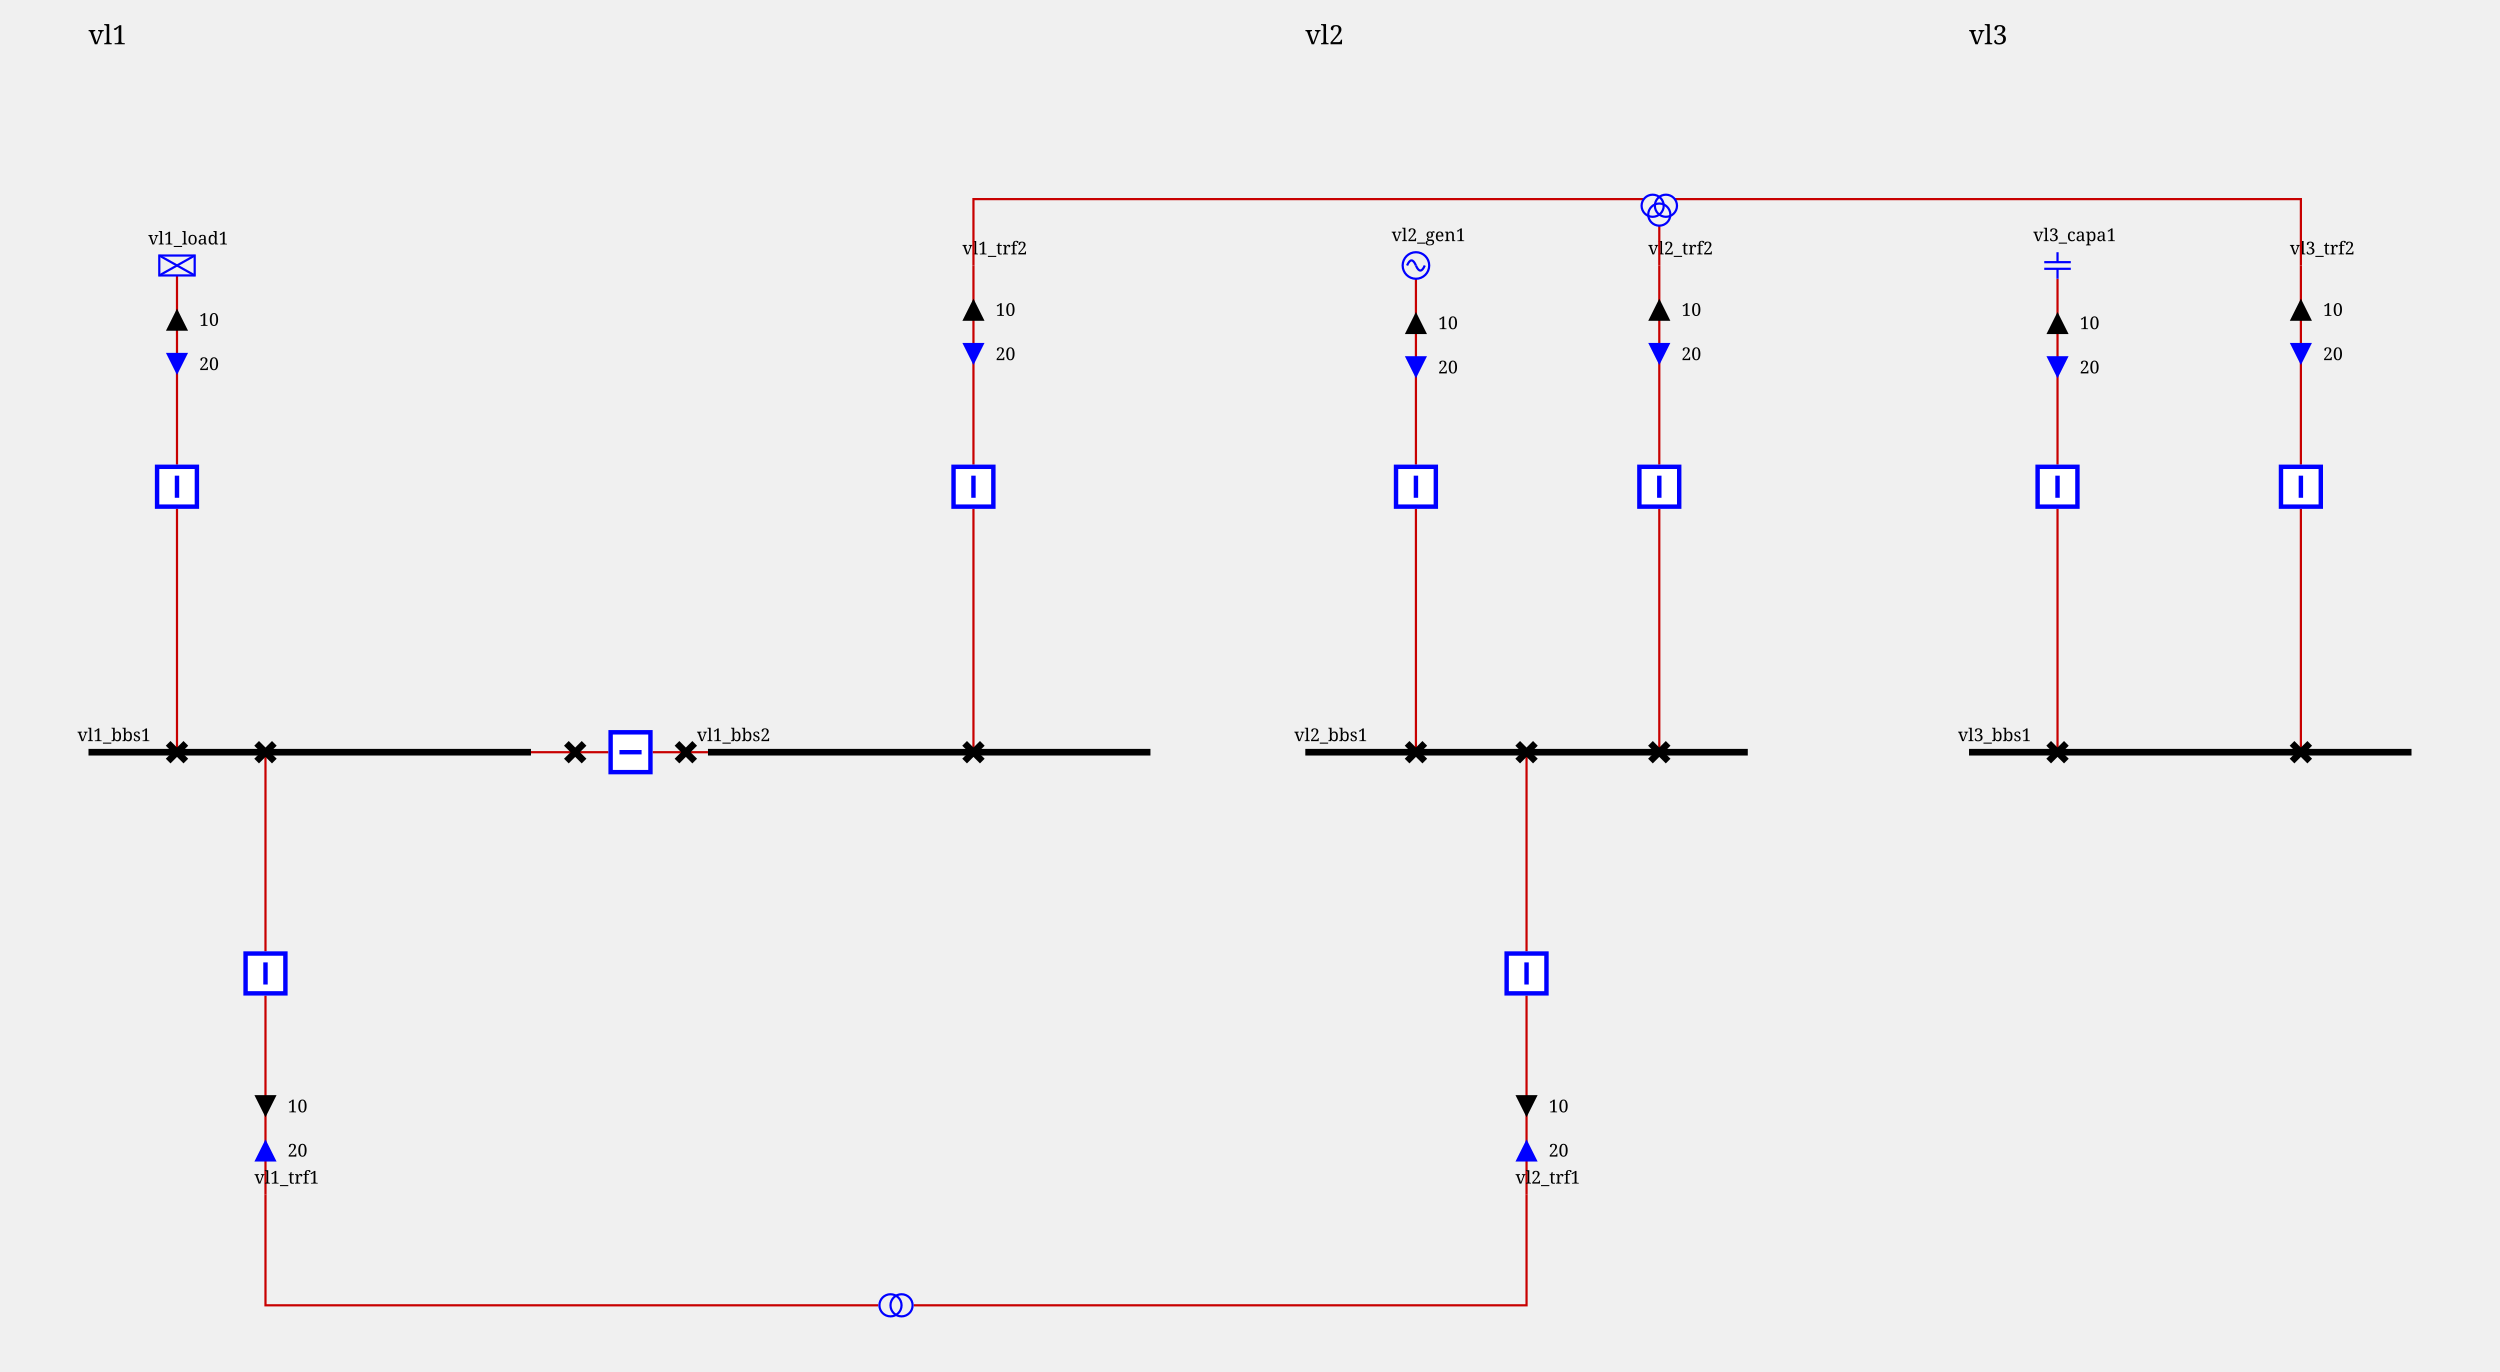
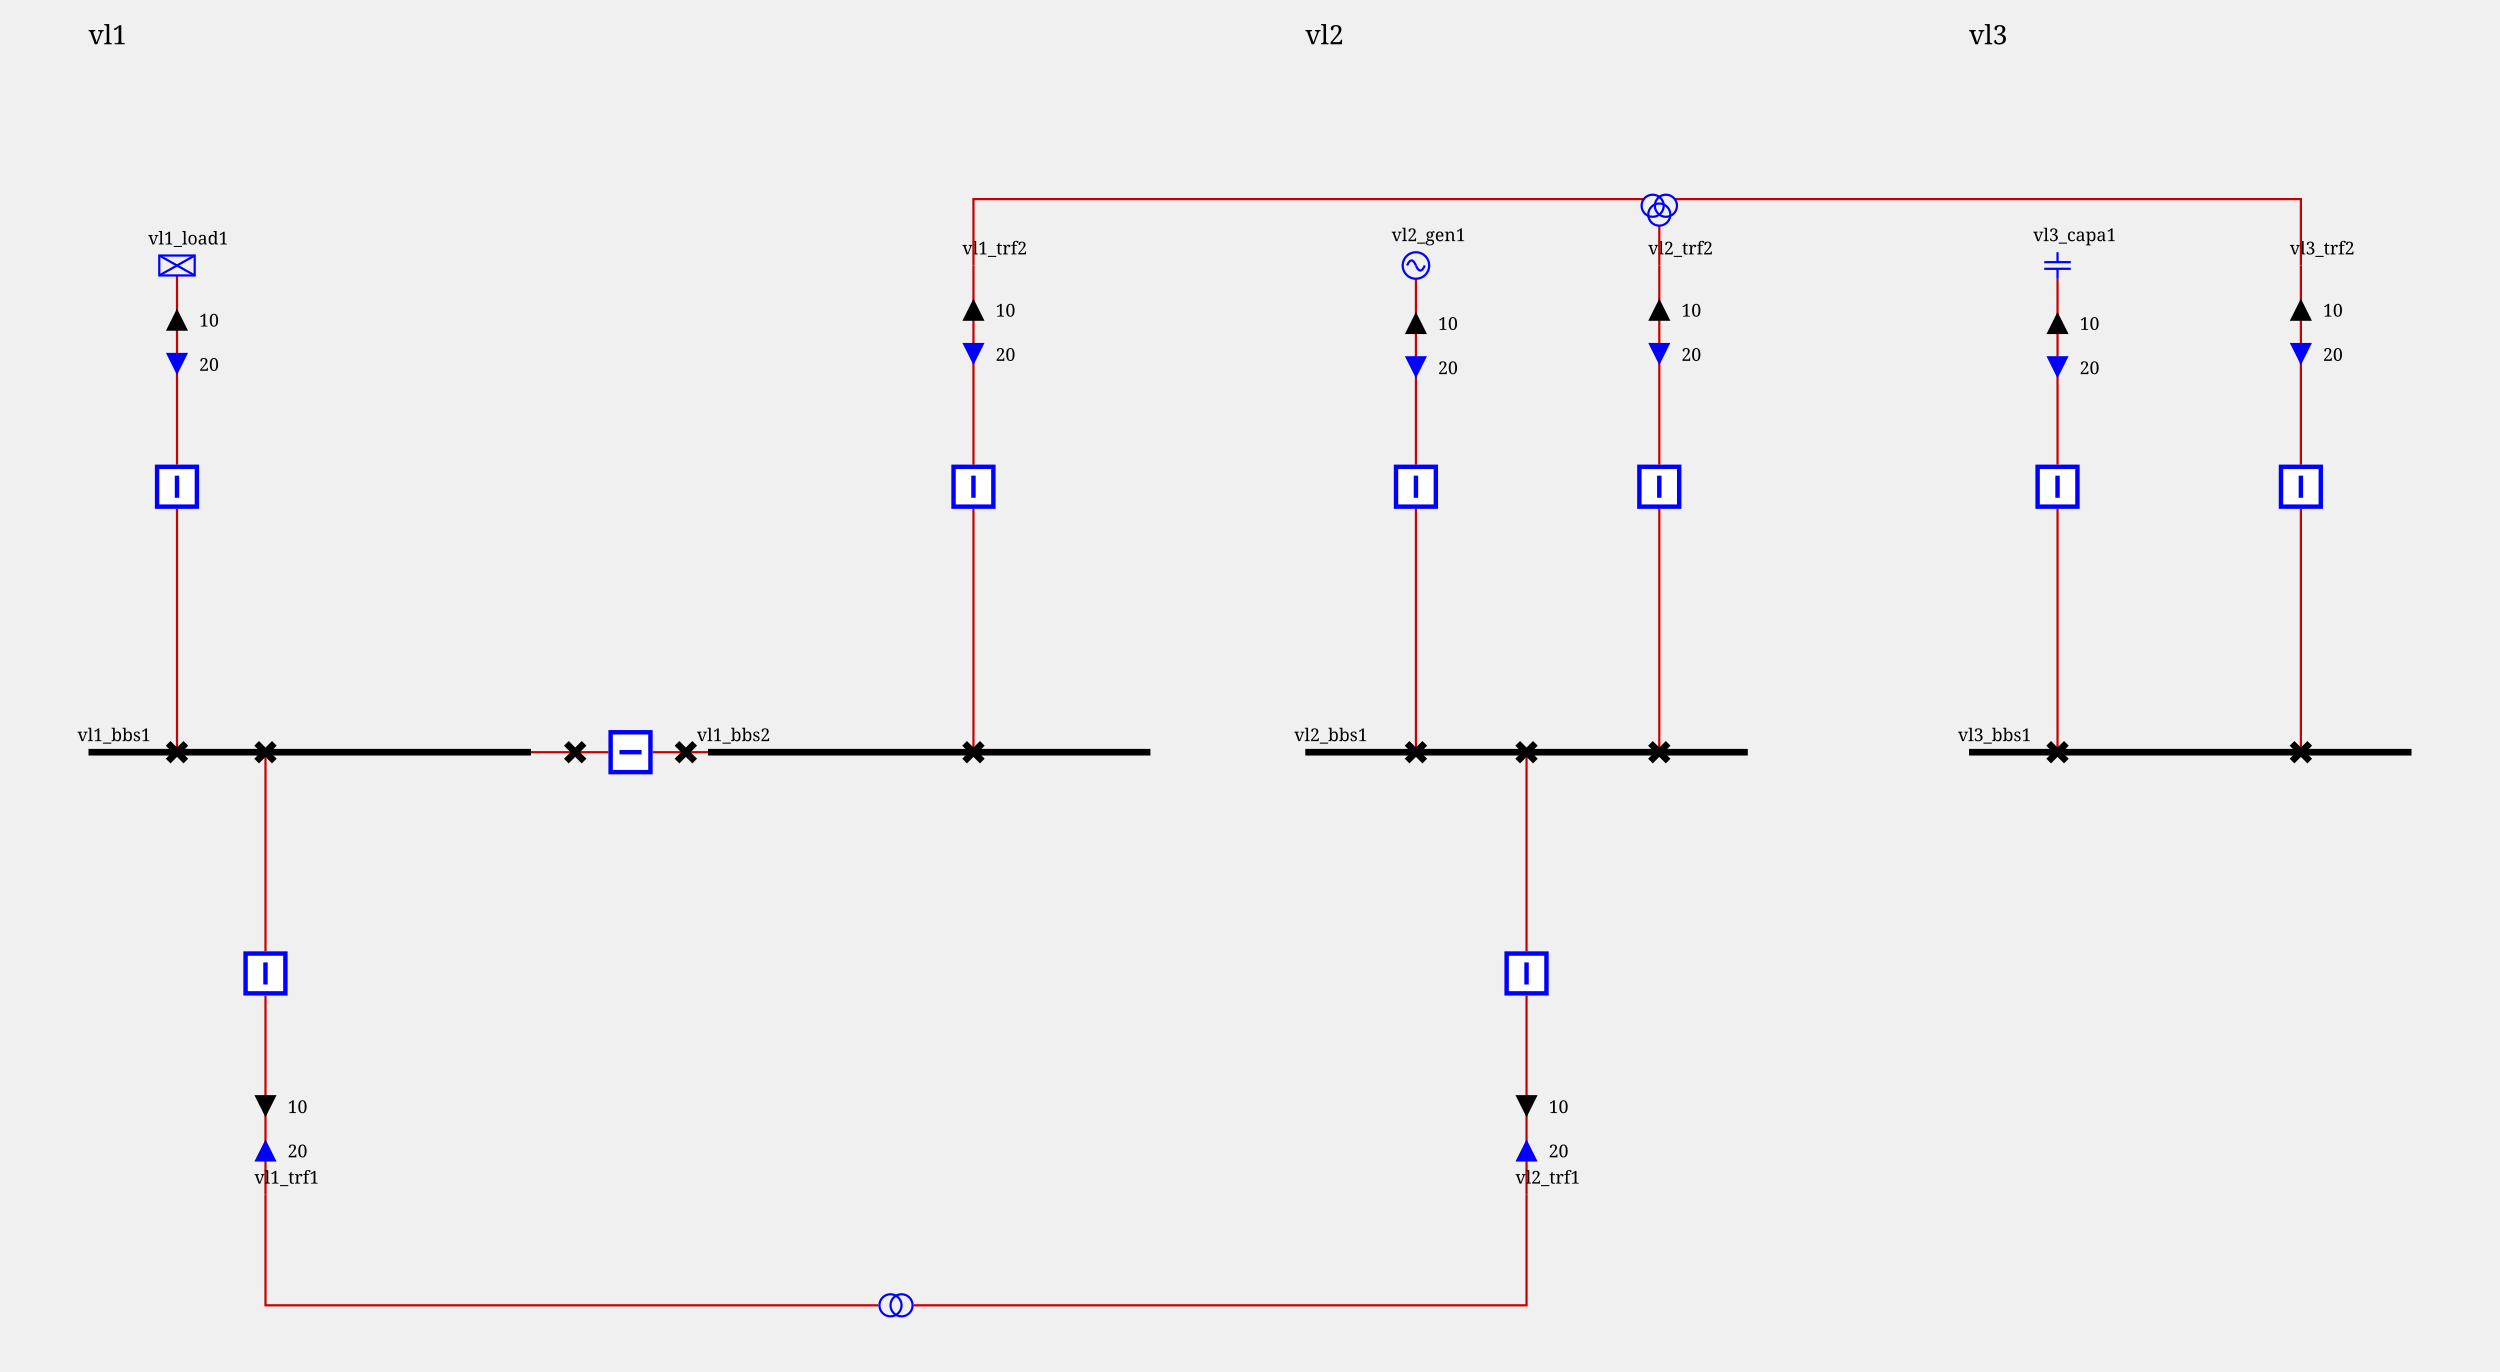
<svg xmlns="http://www.w3.org/2000/svg" height="620.0" viewBox="0 0 1130.0 620.0" width="1130.0">
  <style>
/* ----------------------------------------------------------------------- */
/* File: tautologies.css ------------------------------------------------- */
.sld-out .sld-arrow-in {visibility: hidden}
.sld-in .sld-arrow-out {visibility: hidden}
.sld-closed .sld-sw-open {visibility: hidden}
.sld-open .sld-sw-closed {visibility: hidden}
.sld-hidden-node {visibility: hidden}
.sld-top-feeder .sld-label {dominant-baseline: auto}
.sld-bottom-feeder .sld-label {dominant-baseline: hanging}
- .sld-active-power .sld-label {dominant-baseline: middle}
- .sld-reactive-power .sld-label {dominant-baseline: middle}
+ .sld-active-power .sld-label {dominant-baseline: mathematical}
+ .sld-reactive-power .sld-label {dominant-baseline: mathematical}
+ .sld-current .sld-label {dominant-baseline: mathematical}
/* ----------------------------------------------------------------------- */
/* File : components.css ------------------------------------------------- */
/* Stroke black */
.sld-disconnector {stroke-width: 3; stroke: black; fill: none}
/* Stroke blue */
.sld-breaker {stroke-width: 2; stroke: blue; fill:white}
.sld-load-break-switch {stroke: blue; fill: white}
/* Stroke --sld-vl-color with fallback black */
.sld-bus-connection {fill: var(--sld-vl-color, black)}
.sld-cell-shape-flat .sld-bus-connection {visibility: hidden}
.sld-busbar-section {stroke: var(--sld-vl-color, black); stroke-width: 3; fill: none}
/* Stroke --sld-vl-color with fallback red */
.sld-wire {stroke: var(--sld-vl-color, #c80000); fill: none}
/* Stroke --sld-vl-color with fallback blue */
.sld-load {stroke: var(--sld-vl-color, blue); fill: none}
.sld-battery {stroke: var(--sld-vl-color, blue); fill: none}
.sld-generator {stroke: var(--sld-vl-color, blue); fill: none}
.sld-two-wt {stroke: var(--sld-vl-color, blue); fill: none}
.sld-three-wt {stroke: var(--sld-vl-color, blue); fill: none}
.sld-winding {stroke: var(--sld-vl-color, blue); fill: none}
.sld-capacitor {stroke: var(--sld-vl-color, blue); fill: none}
.sld-inductor {stroke: var(--sld-vl-color, blue); fill: none}
.sld-pst {stroke: var(--sld-vl-color, blue); fill: none}
.sld-pst-arrow {stroke: black; fill: none}
.sld-svc {stroke: var(--sld-vl-color, blue); fill: none}
.sld-vsc {stroke: var(--sld-vl-color, blue); font-size: 7.43px; fill: none}
/* Stroke none &amp; fill: --sld-vl-color */
.sld-node-infos {stroke: none; fill: var(--sld-vl-color, black)}
/* Stroke none &amp; fill: black */
.sld-node {stroke: none; fill: black}
.sld-flash {stroke: none; fill: black}
.sld-lock {stroke: none; fill: black}
.sld-unknown {stroke: none; fill: black}
/* Fonts */
.sld-label {stroke: none; fill: black; font: 8px serif}
.sld-angle, .sld-voltage {font: 10px serif}
.sld-graph-label {font: 12px serif}
/* Specific */
.sld-grid {stroke: #003700; stroke-dasharray: 1,10}
.sld-feeder-info.sld-active-power {fill:black}
.sld-feeder-info.sld-reactive-power {fill:blue}
+ .sld-feeder-info.sld-current {fill:purple}
.sld-frame {fill: var(--sld-background-color, transparent)}
/* Stroke maroon for fictitious switch */
.sld-breaker.sld-fictitious {stroke: maroon}
.sld-disconnector.sld-fictitious {stroke: maroon}
.sld-load-break-switch.sld-fictitious {stroke: maroon}
.sld-busbar-section.sld-fictitious {stroke: var(--sld-vl-color, #c80000); stroke-width: 1}

</style>
  <defs>
    <g id="GENERATOR">
      <circle cx="6" cy="6" r="6" />
      <path d="M6,6 A 6 40 0 0 0 2,6" />
      <path d="M6,6 A 6 40 0 0 0 10,6" />
    </g>
    <g id="ARROW_REACTIVE">
      <g id="ARROW_REACTIVE-DOWN">
        <polygon points="0,0 10,0 5,10" />
      </g>
      <g id="ARROW_REACTIVE-UP">
        <polygon points="5,0 10,10 0,10" />
      </g>
    </g>
    <g id="LOAD">
      <rect height="9" width="16" />
      <line x1="0" x2="16" y1="0" y2="9" />
      <line x1="16" x2="0" y1="0" y2="9" />
    </g>
    <g id="ARROW_ACTIVE">
      <g id="ARROW_ACTIVE-DOWN">
        <polygon points="0,0 10,0 5,10" />
      </g>
      <g id="ARROW_ACTIVE-UP">
        <polygon points="5,0 10,10 0,10" />
      </g>
    </g>
    <g id="DISCONNECTOR">
      <g id="DISCONNECTOR-CLOSED">
        <path d="M0,0 8,8 M8,0 0,8" />
      </g>
      <g id="DISCONNECTOR-OPEN">
        <path d="M8,0 0,8" />
      </g>
    </g>
    <g id="CAPACITOR">
      <line x1="6" x2="6" y1="0" y2="4.5" />
      <line x1="0" x2="12" y1="4.5" y2="4.5" />
      <line x1="0" x2="12" y1="7.5" y2="7.5" />
      <line x1="6" x2="6" y1="7.5" y2="12" />
    </g>
    <g id="TWO_WINDINGS_TRANSFORMER">
      <g id="TWO_WINDINGS_TRANSFORMER-WINDING1">
        <circle cx="5" cy="10" r="5" />
      </g>
      <g id="TWO_WINDINGS_TRANSFORMER-WINDING2">
        <circle cx="5" cy="5" r="5" />
      </g>
    </g>
    <g id="THREE_WINDINGS_TRANSFORMER">
      <g id="THREE_WINDINGS_TRANSFORMER-WINDING1">
        <circle cx="5" cy="15" r="5" />
      </g>
      <g id="THREE_WINDINGS_TRANSFORMER-WINDING2">
        <circle cx="11" cy="15" r="5" />
      </g>
      <g id="THREE_WINDINGS_TRANSFORMER-WINDING3">
        <circle cx="8" cy="19" r="5" />
      </g>
    </g>
    <g id="BREAKER">
      <g id="BREAKER-CLOSED">
        <path d="M1,1 V19 H19 V1z M10,5 V15" />
      </g>
      <g id="BREAKER-OPEN">
        <path d="M1,1 V19 H19 V1z M5,10 H15" />
      </g>
    </g>
  </defs>
  <rect class="sld-frame" height="100%" width="100%" />
  <g>
    <g id="LABEL_VL_vl1">
      <text class="sld-graph-label" x="40.0" y="20.0">vl1</text>
    </g>
    <g class="sld-busbar-section" id="idvl1_95_bbs1" transform="translate(40.0,340.0)">
      <line x1="0" x2="200.0" y1="0" y2="0" />
      <text class="sld-label" id="vl1_bbs1_NW_LABEL" x="-5.0" y="-5.0">vl1_bbs1</text>
    </g>
    <g class="sld-busbar-section" id="idvl1_95_bbs2" transform="translate(320.0,340.0)">
      <line x1="0" x2="200.0" y1="0" y2="0" />
      <text class="sld-label" id="vl1_bbs2_NW_LABEL" x="-5.0" y="-5.0">vl1_bbs2</text>
    </g>
    <g class="sld-wire" id="_95_vl1_95_vl1_95_bbs1_95_vl1_95_d1">
      <polyline points="240.0,340.0,260.0,340.0" />
    </g>
    <g class="sld-wire" id="_95_vl1_95_vl1_95_d1_95_vl1_95_b1">
      <polyline points="260.0,340.0,275.0,340.0" />
    </g>
    <g class="sld-wire" id="_95_vl1_95_vl1_95_b1_95_vl1_95_d2">
      <polyline points="295.0,340.0,310.0,340.0" />
    </g>
    <g class="sld-wire" id="_95_vl1_95_vl1_95_d2_95_vl1_95_bbs2">
      <polyline points="310.0,340.0,320.0,340.0" />
    </g>
    <g class="sld-wire" id="_95_vl1_95_vl1_95_load1_95_vl1_95_bload1">
      <polyline points="80.0,124.5,80.0,210.0" />
    </g>
    <g class="sld-active-power sld-feeder-info sld-out" id="idvl1_95_load1_ARROW_ACTIVE" transform="translate(75.0,139.5)">
      <use class="sld-arrow-in" href="#ARROW_ACTIVE-DOWN" />
      <use class="sld-arrow-out" href="#ARROW_ACTIVE-UP" />
      <text class="sld-label" x="15.0" y="5.0">10</text>
    </g>
    <g class="sld-reactive-power sld-feeder-info sld-in" id="idvl1_95_load1_ARROW_REACTIVE" transform="translate(75.0,159.5)">
      <use class="sld-arrow-in" href="#ARROW_REACTIVE-DOWN" />
      <use class="sld-arrow-out" href="#ARROW_REACTIVE-UP" />
      <text class="sld-label" x="15.0" y="5.0">20</text>
    </g>
    <g class="sld-wire" id="_95_vl1_95_vl1_95_bload1_95_vl1_95_dload1">
      <polyline points="80.0,230.0,80.0,340.0" />
    </g>
    <g class="sld-wire" id="_95_vl1_95_vl1_95_trf1_95_vl1_95_btrf1">
      <polyline points="120.0,540.0,120.0,450.0" />
    </g>
    <g class="sld-reactive-power sld-feeder-info sld-in" id="idvl1_95_trf1_ARROW_REACTIVE" transform="translate(115.0,515.0)">
      <use class="sld-arrow-in" href="#ARROW_REACTIVE-DOWN" transform="rotate(180.0,5.0,5.0)" />
      <use class="sld-arrow-out" href="#ARROW_REACTIVE-UP" transform="rotate(180.0,5.0,5.0)" />
      <text class="sld-label" x="15.0" y="5.0">20</text>
    </g>
    <g class="sld-active-power sld-feeder-info sld-out" id="idvl1_95_trf1_ARROW_ACTIVE" transform="translate(115.0,495.0)">
      <use class="sld-arrow-in" href="#ARROW_ACTIVE-DOWN" transform="rotate(180.0,5.0,5.0)" />
      <use class="sld-arrow-out" href="#ARROW_ACTIVE-UP" transform="rotate(180.0,5.0,5.0)" />
      <text class="sld-label" x="15.0" y="5.0">10</text>
    </g>
    <g class="sld-wire" id="_95_vl1_95_vl1_95_btrf1_95_vl1_95_dtrf1">
      <polyline points="120.0,430.0,120.0,340.0" />
    </g>
    <g class="sld-wire" id="_95_vl1_95_vl1_95_trf2_95_one_95_vl1_95_btrf2">
      <polyline points="440.0,120.0,440.0,210.0" />
    </g>
    <g class="sld-active-power sld-feeder-info sld-out" id="idvl1_95_trf2_95_one_ARROW_ACTIVE" transform="translate(435.0,135.0)">
      <use class="sld-arrow-in" href="#ARROW_ACTIVE-DOWN" />
      <use class="sld-arrow-out" href="#ARROW_ACTIVE-UP" />
      <text class="sld-label" x="15.0" y="5.0">10</text>
    </g>
    <g class="sld-reactive-power sld-feeder-info sld-in" id="idvl1_95_trf2_95_one_ARROW_REACTIVE" transform="translate(435.0,155.0)">
      <use class="sld-arrow-in" href="#ARROW_REACTIVE-DOWN" />
      <use class="sld-arrow-out" href="#ARROW_REACTIVE-UP" />
      <text class="sld-label" x="15.0" y="5.0">20</text>
    </g>
    <g class="sld-wire" id="_95_vl1_95_vl1_95_btrf2_95_vl1_95_dtrf2">
      <polyline points="440.0,230.0,440.0,340.0" />
    </g>
    <g class="sld-disconnector sld-closed" id="idvl1_95_d1" transform="translate(256.0,336.0)">
      <use class="sld-sw-closed" href="#DISCONNECTOR-CLOSED" />
      <use class="sld-sw-open" href="#DISCONNECTOR-OPEN" />
    </g>
    <g class="sld-breaker sld-closed" id="idvl1_95_b1" transform="translate(275.0,330.0)">
      <use class="sld-sw-closed" href="#BREAKER-CLOSED" transform="rotate(270.0,10.0,10.0)" />
      <use class="sld-sw-open" href="#BREAKER-OPEN" transform="rotate(270.0,10.0,10.0)" />
    </g>
    <g class="sld-disconnector sld-closed" id="idvl1_95_d2" transform="translate(306.0,336.0)">
      <use class="sld-sw-closed" href="#DISCONNECTOR-CLOSED" />
      <use class="sld-sw-open" href="#DISCONNECTOR-OPEN" />
    </g>
    <g class="sld-load" id="idvl1_95_load1" transform="translate(72.0,115.5)">
      <use href="#LOAD" />
      <text class="sld-label" id="vl1_load1__LABEL" x="-5.0" y="-5.0">vl1_load1</text>
    </g>
    <g class="sld-breaker sld-closed" id="idvl1_95_bload1" transform="translate(70.0,210.0)">
      <use class="sld-sw-closed" href="#BREAKER-CLOSED" />
      <use class="sld-sw-open" href="#BREAKER-OPEN" />
    </g>
    <g class="sld-disconnector sld-closed" id="idvl1_95_dload1" transform="translate(76.0,336.0)">
      <use class="sld-sw-closed" href="#DISCONNECTOR-CLOSED" />
      <use class="sld-sw-open" href="#DISCONNECTOR-OPEN" />
    </g>
    <g class="" id="idvl1_95_trf1" transform="translate(120.0,540.0)">
      <text class="sld-label" id="vl1_trf1__LABEL" x="-5.0" y="-5.0">vl1_trf1</text>
    </g>
    <g class="sld-breaker sld-closed" id="idvl1_95_btrf1" transform="translate(110.0,430.0)">
      <use class="sld-sw-closed" href="#BREAKER-CLOSED" />
      <use class="sld-sw-open" href="#BREAKER-OPEN" />
    </g>
    <g class="sld-disconnector sld-closed" id="idvl1_95_dtrf1" transform="translate(116.0,336.0)">
      <use class="sld-sw-closed" href="#DISCONNECTOR-CLOSED" />
      <use class="sld-sw-open" href="#DISCONNECTOR-OPEN" />
    </g>
    <g class="" id="idvl1_95_trf2_95_one" transform="translate(440.0,120.0)">
      <text class="sld-label" id="vl1_trf2_one__LABEL" x="-5.0" y="-5.0">vl1_trf2</text>
    </g>
    <g class="sld-breaker sld-closed" id="idvl1_95_btrf2" transform="translate(430.0,210.0)">
      <use class="sld-sw-closed" href="#BREAKER-CLOSED" />
      <use class="sld-sw-open" href="#BREAKER-OPEN" />
    </g>
    <g class="sld-disconnector sld-closed" id="idvl1_95_dtrf2" transform="translate(436.0,336.0)">
      <use class="sld-sw-closed" href="#DISCONNECTOR-CLOSED" />
      <use class="sld-sw-open" href="#DISCONNECTOR-OPEN" />
    </g>
    <g id="LABEL_VL_vl2">
      <text class="sld-graph-label" x="590.0" y="20.0">vl2</text>
    </g>
    <g class="sld-busbar-section" id="idvl2_95_bbs1" transform="translate(590.0,340.0)">
      <line x1="0" x2="200.0" y1="0" y2="0" />
      <text class="sld-label" id="vl2_bbs1_NW_LABEL" x="-5.0" y="-5.0">vl2_bbs1</text>
    </g>
    <g class="sld-wire" id="_95_vl2_95_vl2_95_gen1_95_vl2_95_bgen1">
      <polyline points="640.0,126.0,640.0,210.0" />
    </g>
    <g class="sld-active-power sld-feeder-info sld-out" id="idvl2_95_gen1_ARROW_ACTIVE" transform="translate(635.0,141.0)">
      <use class="sld-arrow-in" href="#ARROW_ACTIVE-DOWN" />
      <use class="sld-arrow-out" href="#ARROW_ACTIVE-UP" />
      <text class="sld-label" x="15.0" y="5.0">10</text>
    </g>
    <g class="sld-reactive-power sld-feeder-info sld-in" id="idvl2_95_gen1_ARROW_REACTIVE" transform="translate(635.0,161.0)">
      <use class="sld-arrow-in" href="#ARROW_REACTIVE-DOWN" />
      <use class="sld-arrow-out" href="#ARROW_REACTIVE-UP" />
      <text class="sld-label" x="15.0" y="5.0">20</text>
    </g>
    <g class="sld-wire" id="_95_vl2_95_vl2_95_bgen1_95_vl2_95_dgen1">
      <polyline points="640.0,230.0,640.0,340.0" />
    </g>
    <g class="sld-wire" id="_95_vl2_95_vl2_95_trf1_95_vl2_95_btrf1">
      <polyline points="690.0,540.0,690.0,450.0" />
    </g>
    <g class="sld-reactive-power sld-feeder-info sld-in" id="idvl2_95_trf1_ARROW_REACTIVE" transform="translate(685.0,515.0)">
      <use class="sld-arrow-in" href="#ARROW_REACTIVE-DOWN" transform="rotate(180.0,5.0,5.0)" />
      <use class="sld-arrow-out" href="#ARROW_REACTIVE-UP" transform="rotate(180.0,5.0,5.0)" />
      <text class="sld-label" x="15.0" y="5.0">20</text>
    </g>
    <g class="sld-active-power sld-feeder-info sld-out" id="idvl2_95_trf1_ARROW_ACTIVE" transform="translate(685.0,495.0)">
      <use class="sld-arrow-in" href="#ARROW_ACTIVE-DOWN" transform="rotate(180.0,5.0,5.0)" />
      <use class="sld-arrow-out" href="#ARROW_ACTIVE-UP" transform="rotate(180.0,5.0,5.0)" />
      <text class="sld-label" x="15.0" y="5.0">10</text>
    </g>
    <g class="sld-wire" id="_95_vl2_95_vl2_95_btrf1_95_vl2_95_dtrf1">
      <polyline points="690.0,430.0,690.0,340.0" />
    </g>
    <g class="sld-wire" id="_95_vl2_95_vl2_95_trf2_95_one_95_vl2_95_btrf2">
      <polyline points="750.0,120.0,750.0,210.0" />
    </g>
    <g class="sld-active-power sld-feeder-info sld-out" id="idvl2_95_trf2_95_one_ARROW_ACTIVE" transform="translate(745.0,135.0)">
      <use class="sld-arrow-in" href="#ARROW_ACTIVE-DOWN" />
      <use class="sld-arrow-out" href="#ARROW_ACTIVE-UP" />
      <text class="sld-label" x="15.0" y="5.0">10</text>
    </g>
    <g class="sld-reactive-power sld-feeder-info sld-in" id="idvl2_95_trf2_95_one_ARROW_REACTIVE" transform="translate(745.0,155.0)">
      <use class="sld-arrow-in" href="#ARROW_REACTIVE-DOWN" />
      <use class="sld-arrow-out" href="#ARROW_REACTIVE-UP" />
      <text class="sld-label" x="15.0" y="5.0">20</text>
    </g>
    <g class="sld-wire" id="_95_vl2_95_vl2_95_btrf2_95_vl2_95_dtrf2">
      <polyline points="750.0,230.0,750.0,340.0" />
    </g>
    <g class="sld-generator" id="idvl2_95_gen1" transform="translate(634.0,114.0)">
      <use href="#GENERATOR" />
      <text class="sld-label" id="vl2_gen1__LABEL" x="-5.0" y="-5.0">vl2_gen1</text>
    </g>
    <g class="sld-breaker sld-closed" id="idvl2_95_bgen1" transform="translate(630.0,210.0)">
      <use class="sld-sw-closed" href="#BREAKER-CLOSED" />
      <use class="sld-sw-open" href="#BREAKER-OPEN" />
    </g>
    <g class="sld-disconnector sld-closed" id="idvl2_95_dgen1" transform="translate(636.0,336.0)">
      <use class="sld-sw-closed" href="#DISCONNECTOR-CLOSED" />
      <use class="sld-sw-open" href="#DISCONNECTOR-OPEN" />
    </g>
    <g class="" id="idvl2_95_trf1" transform="translate(690.0,540.0)">
      <text class="sld-label" id="vl2_trf1__LABEL" x="-5.0" y="-5.0">vl2_trf1</text>
    </g>
    <g class="sld-breaker sld-closed" id="idvl2_95_btrf1" transform="translate(680.0,430.0)">
      <use class="sld-sw-closed" href="#BREAKER-CLOSED" />
      <use class="sld-sw-open" href="#BREAKER-OPEN" />
    </g>
    <g class="sld-disconnector sld-closed" id="idvl2_95_dtrf1" transform="translate(686.0,336.0)">
      <use class="sld-sw-closed" href="#DISCONNECTOR-CLOSED" />
      <use class="sld-sw-open" href="#DISCONNECTOR-OPEN" />
    </g>
    <g class="" id="idvl2_95_trf2_95_one" transform="translate(750.0,120.0)">
      <text class="sld-label" id="vl2_trf2_one__LABEL" x="-5.0" y="-5.0">vl2_trf2</text>
    </g>
    <g class="sld-breaker sld-closed" id="idvl2_95_btrf2" transform="translate(740.0,210.0)">
      <use class="sld-sw-closed" href="#BREAKER-CLOSED" />
      <use class="sld-sw-open" href="#BREAKER-OPEN" />
    </g>
    <g class="sld-disconnector sld-closed" id="idvl2_95_dtrf2" transform="translate(746.0,336.0)">
      <use class="sld-sw-closed" href="#DISCONNECTOR-CLOSED" />
      <use class="sld-sw-open" href="#DISCONNECTOR-OPEN" />
    </g>
    <g id="LABEL_VL_vl3">
      <text class="sld-graph-label" x="890.0" y="20.0">vl3</text>
    </g>
    <g class="sld-busbar-section" id="idvl3_95_bbs1" transform="translate(890.0,340.0)">
      <line x1="0" x2="200.0" y1="0" y2="0" />
      <text class="sld-label" id="vl3_bbs1_NW_LABEL" x="-5.0" y="-5.0">vl3_bbs1</text>
    </g>
    <g class="sld-wire" id="_95_vl3_95_vl3_95_capa1_95_vl3_95_bcapa1">
      <polyline points="930.0,126.0,930.0,210.0" />
    </g>
    <g class="sld-active-power sld-feeder-info sld-out" id="idvl3_95_capa1_ARROW_ACTIVE" transform="translate(925.0,141.0)">
      <use class="sld-arrow-in" href="#ARROW_ACTIVE-DOWN" />
      <use class="sld-arrow-out" href="#ARROW_ACTIVE-UP" />
      <text class="sld-label" x="15.0" y="5.0">10</text>
    </g>
    <g class="sld-reactive-power sld-feeder-info sld-in" id="idvl3_95_capa1_ARROW_REACTIVE" transform="translate(925.0,161.0)">
      <use class="sld-arrow-in" href="#ARROW_REACTIVE-DOWN" />
      <use class="sld-arrow-out" href="#ARROW_REACTIVE-UP" />
      <text class="sld-label" x="15.0" y="5.0">20</text>
    </g>
    <g class="sld-wire" id="_95_vl3_95_vl3_95_bcapa1_95_vl3_95_dcapa1">
      <polyline points="930.0,230.0,930.0,340.0" />
    </g>
    <g class="sld-wire" id="_95_vl3_95_vl3_95_trf2_95_one_95_vl3_95_btrf2">
      <polyline points="1040.0,120.0,1040.0,210.0" />
    </g>
    <g class="sld-active-power sld-feeder-info sld-out" id="idvl3_95_trf2_95_one_ARROW_ACTIVE" transform="translate(1035.0,135.0)">
      <use class="sld-arrow-in" href="#ARROW_ACTIVE-DOWN" />
      <use class="sld-arrow-out" href="#ARROW_ACTIVE-UP" />
      <text class="sld-label" x="15.0" y="5.0">10</text>
    </g>
    <g class="sld-reactive-power sld-feeder-info sld-in" id="idvl3_95_trf2_95_one_ARROW_REACTIVE" transform="translate(1035.0,155.0)">
      <use class="sld-arrow-in" href="#ARROW_REACTIVE-DOWN" />
      <use class="sld-arrow-out" href="#ARROW_REACTIVE-UP" />
      <text class="sld-label" x="15.0" y="5.0">20</text>
    </g>
    <g class="sld-wire" id="_95_vl3_95_vl3_95_btrf2_95_vl3_95_dtrf2">
      <polyline points="1040.0,230.0,1040.0,340.0" />
    </g>
    <g class="sld-capacitor" id="idvl3_95_capa1" transform="translate(924.0,114.0)">
      <use href="#CAPACITOR" />
      <text class="sld-label" id="vl3_capa1__LABEL" x="-5.0" y="-5.0">vl3_capa1</text>
    </g>
    <g class="sld-breaker sld-closed" id="idvl3_95_bcapa1" transform="translate(920.0,210.0)">
      <use class="sld-sw-closed" href="#BREAKER-CLOSED" />
      <use class="sld-sw-open" href="#BREAKER-OPEN" />
    </g>
    <g class="sld-disconnector sld-closed" id="idvl3_95_dcapa1" transform="translate(926.0,336.0)">
      <use class="sld-sw-closed" href="#DISCONNECTOR-CLOSED" />
      <use class="sld-sw-open" href="#DISCONNECTOR-OPEN" />
    </g>
    <g class="" id="idvl3_95_trf2_95_one" transform="translate(1040.0,120.0)">
      <text class="sld-label" id="vl3_trf2_one__LABEL" x="-5.0" y="-5.0">vl3_trf2</text>
    </g>
    <g class="sld-breaker sld-closed" id="idvl3_95_btrf2" transform="translate(1030.0,210.0)">
      <use class="sld-sw-closed" href="#BREAKER-CLOSED" />
      <use class="sld-sw-open" href="#BREAKER-OPEN" />
    </g>
    <g class="sld-disconnector sld-closed" id="idvl3_95_dtrf2" transform="translate(1036.0,336.0)">
      <use class="sld-sw-closed" href="#DISCONNECTOR-CLOSED" />
      <use class="sld-sw-open" href="#DISCONNECTOR-OPEN" />
    </g>
    <g class="sld-wire" id="idEDGE_95_vl1_95_trf1">
      <polyline points="120.0,540.0,120.0,590.0,397.0,590.0" />
    </g>
    <g class="sld-wire" id="idEDGE_95_vl2_95_trf1">
      <polyline points="690.0,540.0,690.0,590.0,413.0,590.0" />
    </g>
    <g class="sld-wire" id="idEDGE_95_vl1_95_trf2_95_one">
      <polyline points="440.0,120.0,440.0,90.0,743.0,90.0" />
    </g>
    <g class="sld-wire" id="idEDGE_95_vl2_95_trf2_95_one">
      <polyline points="750.0,120.0,750.0,102.0" />
    </g>
    <g class="sld-wire" id="idEDGE_95_vl3_95_trf2_95_one">
      <polyline points="1040.0,120.0,1040.0,90.0,757.0,90.0" />
    </g>
    <g class="sld-two-wt sld-fictitious" id="idvl1_95_trf1" transform="translate(400.0,582.5)">
      <use class="sld-winding" href="#TWO_WINDINGS_TRANSFORMER-WINDING1" transform="rotate(270.0,5.0,7.5)" />
      <use class="sld-winding" href="#TWO_WINDINGS_TRANSFORMER-WINDING2" transform="rotate(270.0,5.0,7.5)" />
    </g>
    <g class="sld-three-wt sld-fictitious" id="idvl1_95_trf2" transform="translate(742.0,78.0)">
      <use class="sld-winding" href="#THREE_WINDINGS_TRANSFORMER-WINDING1" />
      <use class="sld-winding" href="#THREE_WINDINGS_TRANSFORMER-WINDING2" />
      <use class="sld-winding" href="#THREE_WINDINGS_TRANSFORMER-WINDING3" />
    </g>
  </g>
</svg>
